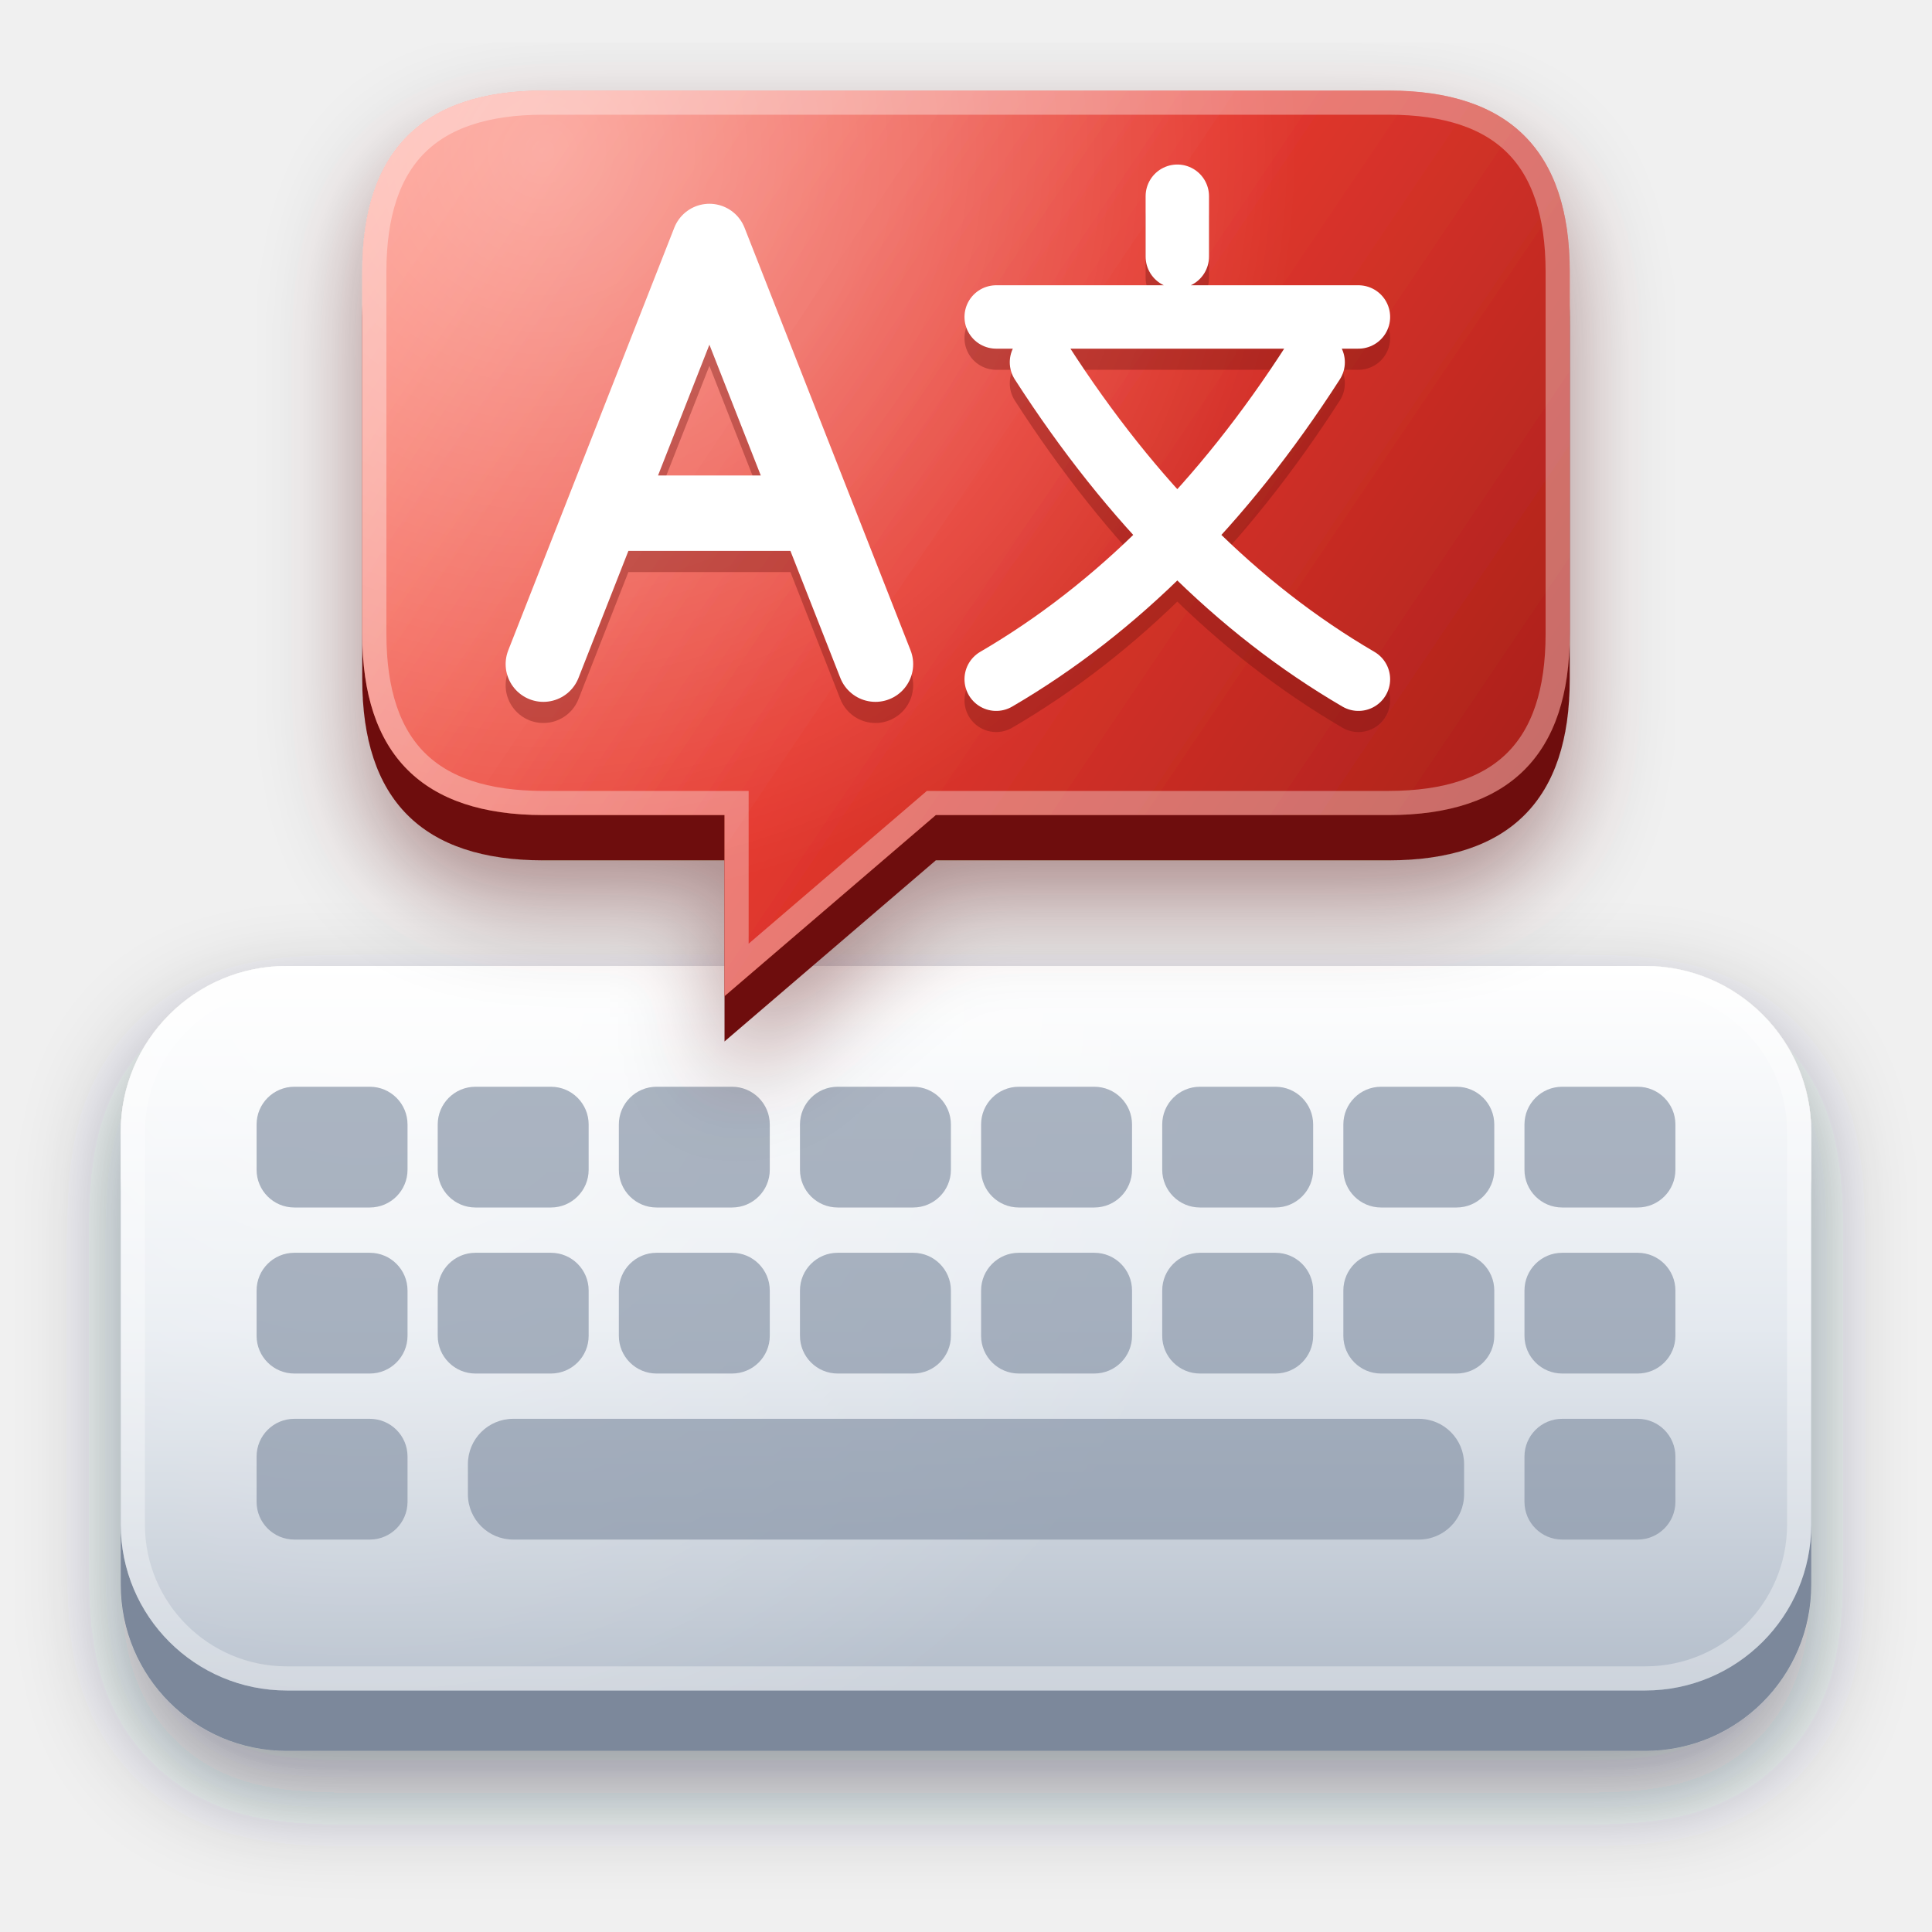
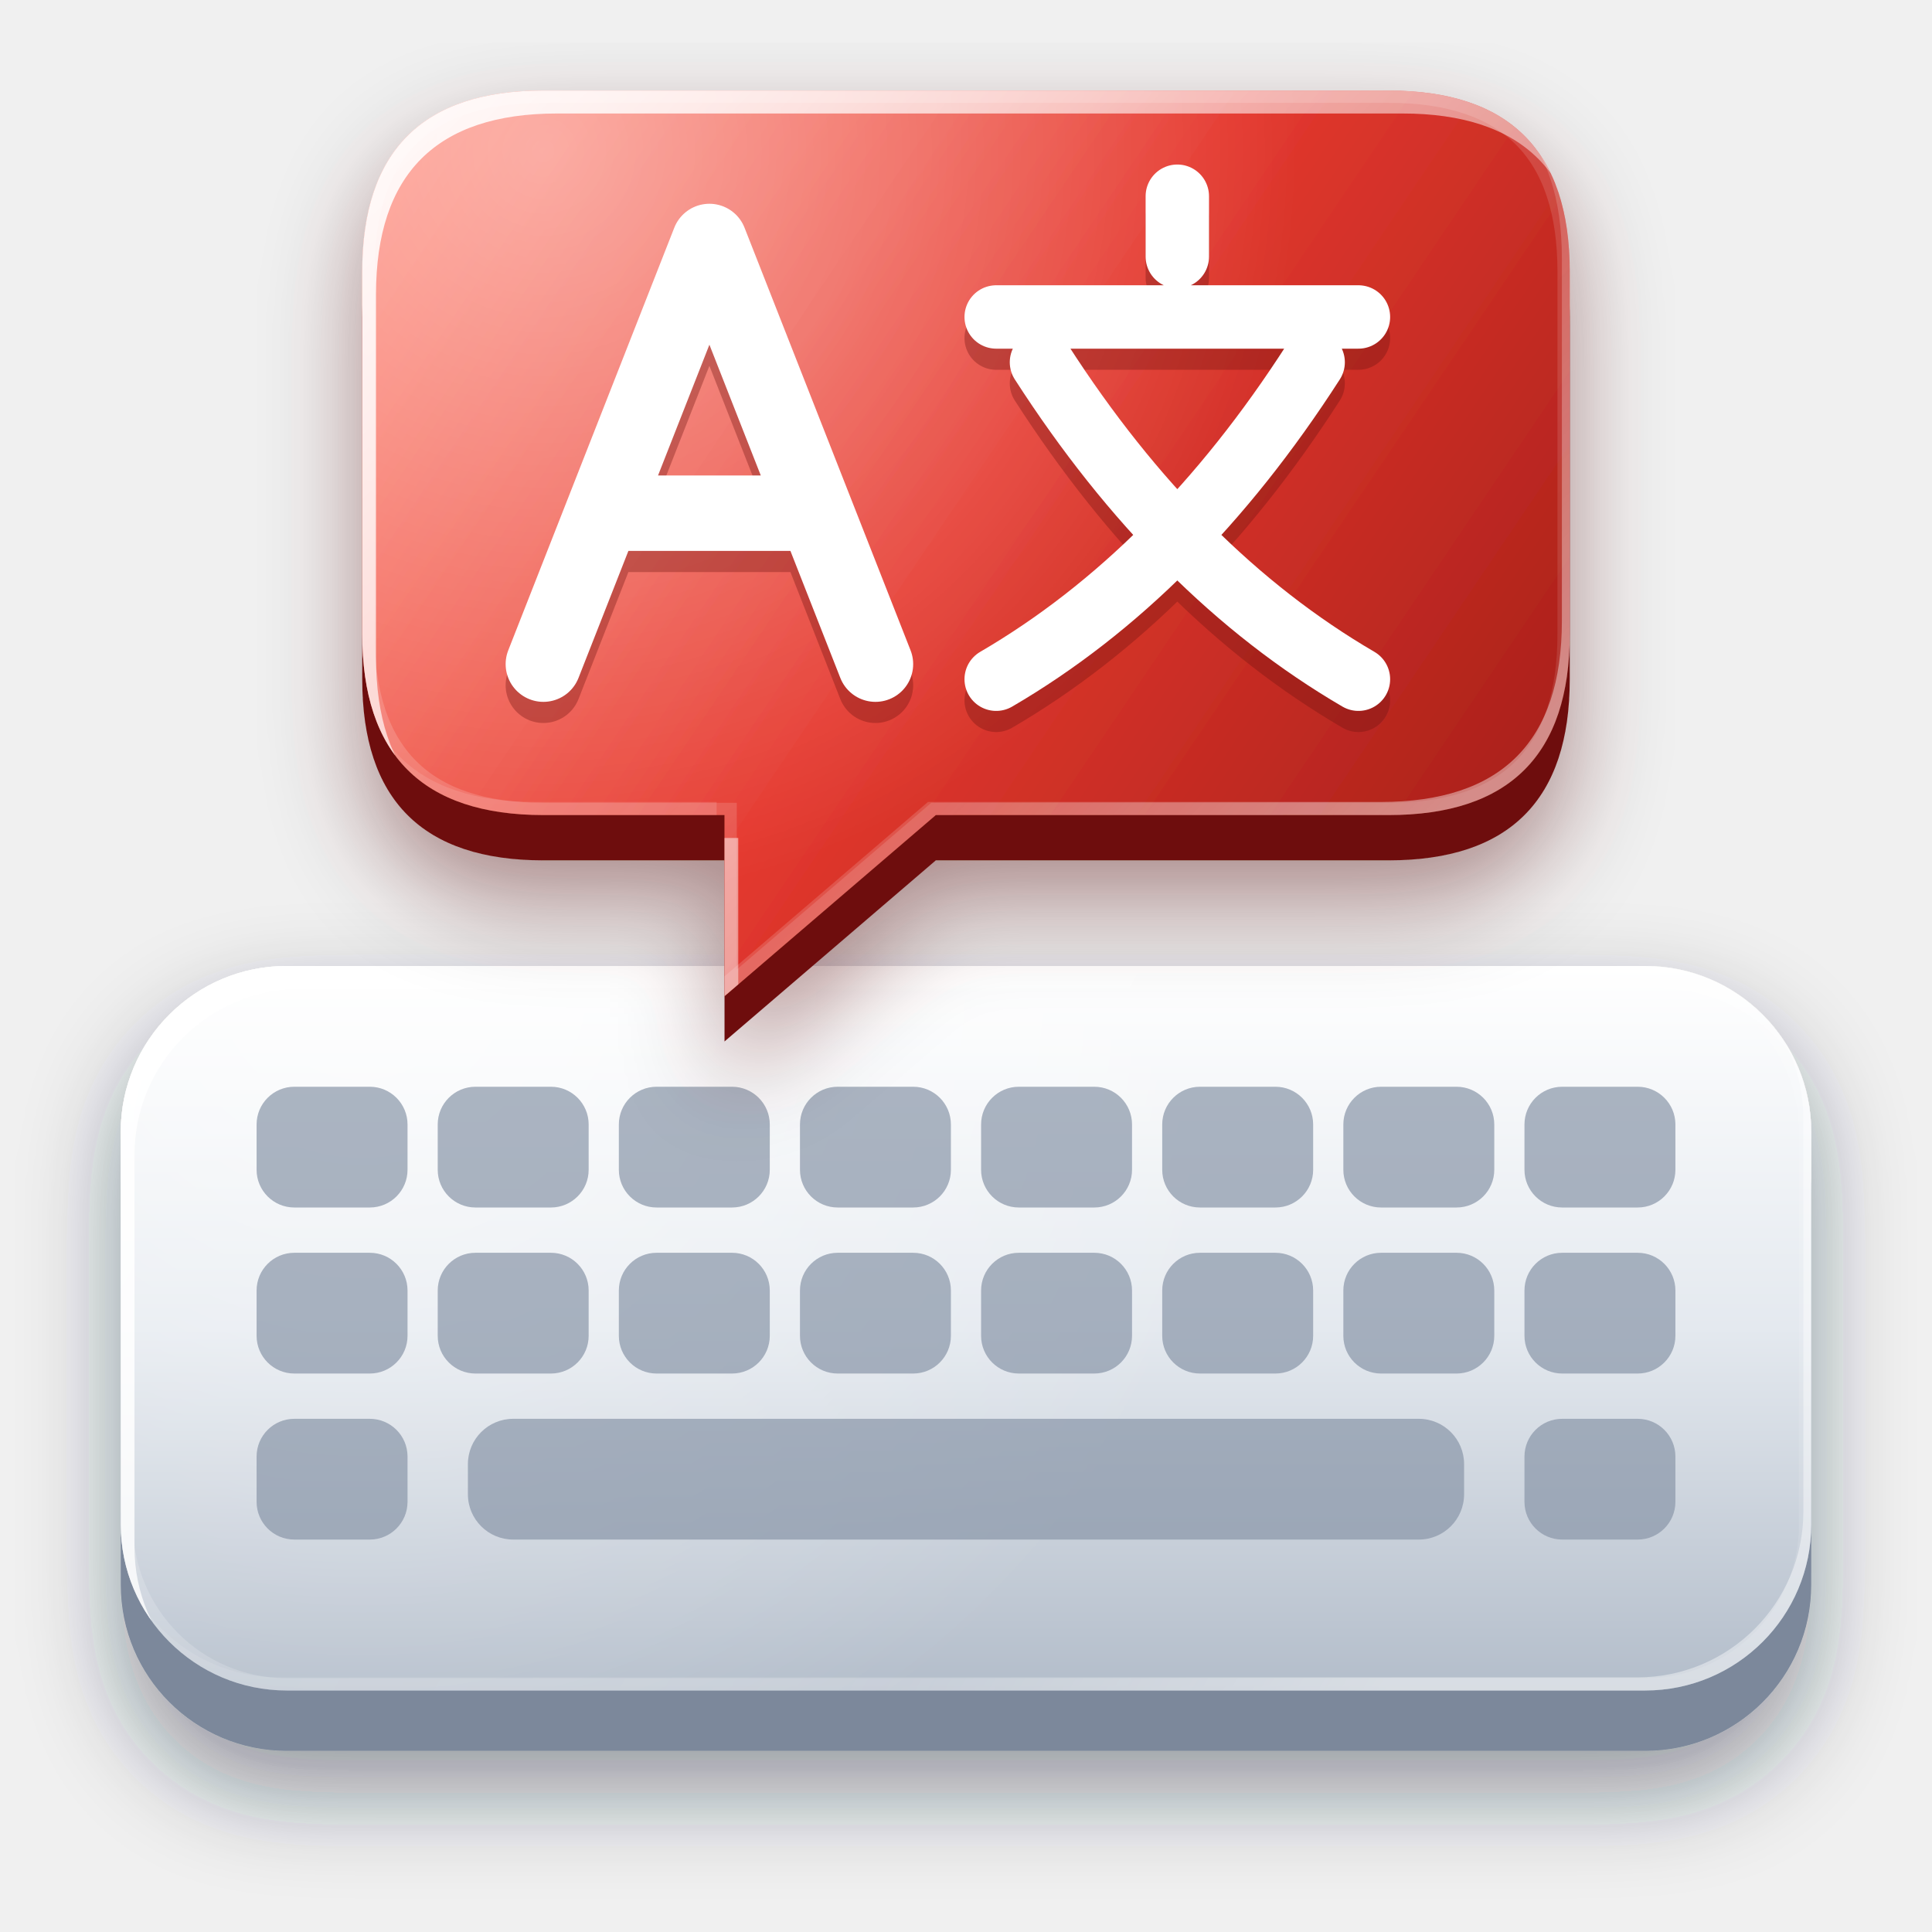
- <svg xmlns="http://www.w3.org/2000/svg" width="128" height="128" viewBox="0 0 128 128" fill="none">
-   <defs>
-     <linearGradient id="sing1" x1="0" y1="64" x2="0" y2="112" gradientUnits="userSpaceOnUse">
-       <stop offset="0" stop-color="#ffffff" />
-       <stop offset="0.5" stop-color="#e4e9ef" />
-       <stop offset="1" stop-color="#b3bdca" />
-     </linearGradient>
-     <filter id="sins2" x="-12" y="-12" width="152" height="152" filterUnits="userSpaceOnUse">
+ <svg xmlns="http://www.w3.org/2000/svg" width="128" height="128" viewBox="0 0 128 128" preserveAspectRatio="none">
+   <defs>
+     <filter id="shadow1" x="-12" y="-12" width="152" height="152" filterUnits="userSpaceOnUse" color-interpolation-filters="sRGB">
      <feDropShadow dx="0" dy="2.8" stdDeviation="3.2" flood-color="#1a2438" flood-opacity="0.42" />
    </filter>
-     <radialGradient id="sinr3" cx="24" cy="64" r="60" gradientUnits="userSpaceOnUse">
-       <stop offset="0" stop-color="#ffffff" stop-opacity="0.5" />
-       <stop offset="1" stop-color="#ffffff" stop-opacity="0" />
-     </radialGradient>
-     <mask id="sink4" maskUnits="userSpaceOnUse" x="0" y="0" width="128" height="128">
-       <rect x="8" y="64" width="112" height="48" rx="11" fill="#ffffff" />
-     </mask>
-     <clipPath id="sinc5">
-       <rect x="8" y="64" width="112" height="48" rx="11" fill="#000" />
+   </defs>
+   <g filter="url(#shadow1)">
+     <g fill="none">
+       <g transform="translate(0 4)">
+         <rect x="8" y="64" width="112" height="48" rx="11" fill="#7c889b" />
+       </g>
+     </g>
+     <g fill="none">
+       <defs>
+         <linearGradient id="l3-sing1" x1="0" y1="64" x2="0" y2="112" gradientUnits="userSpaceOnUse">
+           <stop offset="0" stop-color="#ffffff" />
+           <stop offset="0.5" stop-color="#e4e9ef" />
+           <stop offset="1" stop-color="#b3bdca" />
+         </linearGradient>
+       </defs>
+       <rect x="8" y="64" width="112" height="48" rx="11" fill="url(#l3-sing1)" />
+     </g>
+   </g>
+   <g fill="none">
+     <defs>
+       <radialGradient id="l4-sinr3" cx="24" cy="64" r="60" gradientUnits="userSpaceOnUse">
+         <stop offset="0" stop-color="#ffffff" stop-opacity="0.5" />
+         <stop offset="1" stop-color="#ffffff" stop-opacity="0" />
+       </radialGradient>
+       <mask id="l4-sink4" maskUnits="userSpaceOnUse" x="0" y="0" width="128" height="128">
+         <rect x="8" y="64" width="112" height="48" rx="11" fill="#ffffff" />
+       </mask>
+     </defs>
+     <g mask="url(#l4-sink4)">
+       <rect width="128" height="128" fill="url(#l4-sinr3)" />
+     </g>
+   </g>
+   <defs>
+     <clipPath id="clip5">
+       <path d="M19 64 H109 A11 11 0 0 1 120 75 V101 A11 11 0 0 1 109 112 H19 A11 11 0 0 1 8 101 V75 A11 11 0 0 1 19 64 Z" clip-rule="nonzero" />
    </clipPath>
-     <linearGradient id="sing6" x1="24" y1="6" x2="104" y2="60" gradientUnits="userSpaceOnUse">
-       <stop offset="0" stop-color="#ff8a7a" />
-       <stop offset="0.5" stop-color="#e5392f" />
-       <stop offset="1" stop-color="#a11d17" />
-     </linearGradient>
-     <filter id="sins7" x="-12" y="-12" width="152" height="152" filterUnits="userSpaceOnUse">
+   </defs>
+   <g clip-path="url(#clip5)">
+     <defs>
+       <clipPath id="rim6">
+         <path d="M19 64H109A11 11 0 0 1 120 75V101A11 11 0 0 1 109 112H19A11 11 0 0 1 8 101V75A11 11 0 0 1 19 64Z" clip-rule="nonzero" />
+       </clipPath>
+       <linearGradient id="rim6g0" x1="8" y1="64" x2="92" y2="112" gradientUnits="userSpaceOnUse">
+         <stop offset="0" stop-color="#ffffff" stop-opacity="0.200" />
+         <stop offset="1" stop-color="#ffffff" stop-opacity="0.100" />
+       </linearGradient>
+       <linearGradient id="rim6g1" x1="8" y1="64" x2="92" y2="112" gradientUnits="userSpaceOnUse">
+         <stop offset="0" stop-color="#ffffff" stop-opacity="0.950" />
+         <stop offset="0.45" stop-color="#ffffff" stop-opacity="0.600" />
+         <stop offset="1" stop-color="#ffffff" stop-opacity="0.250" />
+       </linearGradient>
+       <linearGradient id="rim6g2" x1="8" y1="64" x2="92" y2="112" gradientUnits="userSpaceOnUse">
+         <stop offset="0" stop-color="#ffffff" stop-opacity="0.050" />
+         <stop offset="0.7" stop-color="#ffffff" stop-opacity="0.150" />
+         <stop offset="1" stop-color="#ffffff" stop-opacity="0.420" />
+       </linearGradient>
+     </defs>
+     <g clip-path="url(#rim6)">
+       <path d="M19 64H109A11 11 0 0 1 120 75V101A11 11 0 0 1 109 112H19A11 11 0 0 1 8 101V75A11 11 0 0 1 19 64Z" fill="none" stroke="url(#rim6g0)" stroke-width="1.627" />
+       <path d="M19 64H109A11 11 0 0 1 120 75V101A11 11 0 0 1 109 112H19A11 11 0 0 1 8 101V75A11 11 0 0 1 19 64ZM19.911 65.519 H109.911 A11 11 0 0 1 120.911 76.519 V102.519 A11 11 0 0 1 109.911 113.519 H19.911 A11 11 0 0 1 8.911 102.519 V76.519 A11 11 0 0 1 19.911 65.519 Z" fill="url(#rim6g1)" fill-rule="evenodd" />
+       <path d="M19 64H109A11 11 0 0 1 120 75V101A11 11 0 0 1 109 112H19A11 11 0 0 1 8 101V75A11 11 0 0 1 19 64ZM18.479 63.132 H108.479 A11 11 0 0 1 119.479 74.132 V100.132 A11 11 0 0 1 108.479 111.132 H18.479 A11 11 0 0 1 7.479 100.132 V74.132 A11 11 0 0 1 18.479 63.132 Z" fill="url(#rim6g2)" fill-rule="evenodd" />
+     </g>
+   </g>
+   <g fill="none">
+     <rect x="17" y="72" width="10" height="8" rx="2.5" fill="#8995a8" opacity="0.7" />
+   </g>
+   <g fill="none">
+     <rect x="29" y="72" width="10" height="8" rx="2.5" fill="#8995a8" opacity="0.7" />
+   </g>
+   <g fill="none">
+     <rect x="41" y="72" width="10" height="8" rx="2.5" fill="#8995a8" opacity="0.7" />
+   </g>
+   <g fill="none">
+     <rect x="53" y="72" width="10" height="8" rx="2.5" fill="#8995a8" opacity="0.7" />
+   </g>
+   <g fill="none">
+     <rect x="65" y="72" width="10" height="8" rx="2.5" fill="#8995a8" opacity="0.7" />
+   </g>
+   <g fill="none">
+     <rect x="77" y="72" width="10" height="8" rx="2.5" fill="#8995a8" opacity="0.7" />
+   </g>
+   <g fill="none">
+     <rect x="89" y="72" width="10" height="8" rx="2.5" fill="#8995a8" opacity="0.7" />
+   </g>
+   <g fill="none">
+     <rect x="101" y="72" width="10" height="8" rx="2.5" fill="#8995a8" opacity="0.7" />
+   </g>
+   <g fill="none">
+     <rect x="17" y="83" width="10" height="8" rx="2.5" fill="#8995a8" opacity="0.7" />
+   </g>
+   <g fill="none">
+     <rect x="29" y="83" width="10" height="8" rx="2.5" fill="#8995a8" opacity="0.7" />
+   </g>
+   <g fill="none">
+     <rect x="41" y="83" width="10" height="8" rx="2.5" fill="#8995a8" opacity="0.7" />
+   </g>
+   <g fill="none">
+     <rect x="53" y="83" width="10" height="8" rx="2.5" fill="#8995a8" opacity="0.7" />
+   </g>
+   <g fill="none">
+     <rect x="65" y="83" width="10" height="8" rx="2.5" fill="#8995a8" opacity="0.7" />
+   </g>
+   <g fill="none">
+     <rect x="77" y="83" width="10" height="8" rx="2.5" fill="#8995a8" opacity="0.7" />
+   </g>
+   <g fill="none">
+     <rect x="89" y="83" width="10" height="8" rx="2.5" fill="#8995a8" opacity="0.7" />
+   </g>
+   <g fill="none">
+     <rect x="101" y="83" width="10" height="8" rx="2.5" fill="#8995a8" opacity="0.7" />
+   </g>
+   <g fill="none">
+     <rect x="17" y="94" width="10" height="8" rx="2.5" fill="#8995a8" opacity="0.7" />
+   </g>
+   <g fill="none">
+     <rect x="31" y="94" width="66" height="8" rx="3" fill="#8995a8" opacity="0.7" />
+   </g>
+   <g fill="none">
+     <rect x="101" y="94" width="10" height="8" rx="2.5" fill="#8995a8" opacity="0.7" />
+   </g>
+   <defs>
+     <filter id="shadow26" x="-12" y="-12" width="152" height="152" filterUnits="userSpaceOnUse" color-interpolation-filters="sRGB">
      <feDropShadow dx="0" dy="2.8" stdDeviation="3.2" flood-color="#4c0d08" flood-opacity="0.42" />
    </filter>
-     <radialGradient id="sinr8" cx="36" cy="10" r="50" gradientUnits="userSpaceOnUse">
-       <stop offset="0" stop-color="#ffffff" stop-opacity="0.4" />
-       <stop offset="1" stop-color="#ffffff" stop-opacity="0" />
-     </radialGradient>
-     <mask id="sink9" maskUnits="userSpaceOnUse" x="0" y="0" width="128" height="128">
-       <path d="M36 6H92Q104 6 104 18V42Q104 54 92 54H62L48 66V54H36Q24 54 24 42V18Q24 6 36 6Z" fill="#ffffff" />
-     </mask>
-     <clipPath id="sinc10">
-       <path d="M36 6H92Q104 6 104 18V42Q104 54 92 54H62L48 66V54H36Q24 54 24 42V18Q24 6 36 6Z" fill="#000" />
+   </defs>
+   <g filter="url(#shadow26)">
+     <g fill="none">
+       <g transform="translate(0 3)">
+         <path d="M36 6H92Q104 6 104 18V42Q104 54 92 54H62L48 66V54H36Q24 54 24 42V18Q24 6 36 6Z" fill="#6e110d" />
+       </g>
+     </g>
+     <g fill="none">
+       <defs>
+         <linearGradient id="l28-sing6" x1="24" y1="6" x2="104" y2="60" gradientUnits="userSpaceOnUse">
+           <stop offset="0" stop-color="#ff8a7a" />
+           <stop offset="0.5" stop-color="#e5392f" />
+           <stop offset="1" stop-color="#a11d17" />
+         </linearGradient>
+       </defs>
+       <path d="M36 6H92Q104 6 104 18V42Q104 54 92 54H62L48 66V54H36Q24 54 24 42V18Q24 6 36 6Z" fill="url(#l28-sing6)" />
+     </g>
+   </g>
+   <g fill="none">
+     <defs>
+       <radialGradient id="l29-sinr8" cx="36" cy="10" r="50" gradientUnits="userSpaceOnUse">
+         <stop offset="0" stop-color="#ffffff" stop-opacity="0.4" />
+         <stop offset="1" stop-color="#ffffff" stop-opacity="0" />
+       </radialGradient>
+       <mask id="l29-sink9" maskUnits="userSpaceOnUse" x="0" y="0" width="128" height="128">
+         <path d="M36 6H92Q104 6 104 18V42Q104 54 92 54H62L48 66V54H36Q24 54 24 42V18Q24 6 36 6Z" fill="#ffffff" />
+       </mask>
+     </defs>
+     <g mask="url(#l29-sink9)">
+       <rect width="128" height="128" fill="url(#l29-sinr8)" />
+     </g>
+   </g>
+   <defs>
+     <clipPath id="clip30">
+       <path d="M36 6 H92 Q104 6 104 18 V42 Q104 54 92 54 H62 L48 66 V54 H36 Q24 54 24 42 V18 Q24 6 36 6 Z" clip-rule="nonzero" />
    </clipPath>
  </defs>
-   <g filter="url(#sins2)">
-     <g transform="translate(0 4)">
-       <rect x="8" y="64" width="112" height="48" rx="11" fill="#7c889b" />
-     </g>
-     <rect x="8" y="64" width="112" height="48" rx="11" fill="url(#sing1)" />
-   </g>
-   <g mask="url(#sink4)">
-     <rect width="128" height="128" fill="url(#sinr3)" />
-   </g>
-   <g clip-path="url(#sinc5)">
-     <rect x="8" y="64" width="112" height="48" rx="11" fill="none" stroke="#ffffff" stroke-opacity="0.34" stroke-width="3.2" />
-   </g>
-   <rect x="17" y="72" width="10" height="8" rx="2.5" fill="#8995a8" opacity="0.7" />
-   <rect x="29" y="72" width="10" height="8" rx="2.5" fill="#8995a8" opacity="0.7" />
-   <rect x="41" y="72" width="10" height="8" rx="2.5" fill="#8995a8" opacity="0.7" />
-   <rect x="53" y="72" width="10" height="8" rx="2.5" fill="#8995a8" opacity="0.7" />
-   <rect x="65" y="72" width="10" height="8" rx="2.5" fill="#8995a8" opacity="0.7" />
-   <rect x="77" y="72" width="10" height="8" rx="2.5" fill="#8995a8" opacity="0.7" />
-   <rect x="89" y="72" width="10" height="8" rx="2.5" fill="#8995a8" opacity="0.7" />
-   <rect x="101" y="72" width="10" height="8" rx="2.5" fill="#8995a8" opacity="0.7" />
-   <rect x="17" y="83" width="10" height="8" rx="2.5" fill="#8995a8" opacity="0.7" />
-   <rect x="29" y="83" width="10" height="8" rx="2.5" fill="#8995a8" opacity="0.7" />
-   <rect x="41" y="83" width="10" height="8" rx="2.5" fill="#8995a8" opacity="0.7" />
-   <rect x="53" y="83" width="10" height="8" rx="2.5" fill="#8995a8" opacity="0.7" />
-   <rect x="65" y="83" width="10" height="8" rx="2.5" fill="#8995a8" opacity="0.7" />
-   <rect x="77" y="83" width="10" height="8" rx="2.5" fill="#8995a8" opacity="0.7" />
-   <rect x="89" y="83" width="10" height="8" rx="2.5" fill="#8995a8" opacity="0.7" />
-   <rect x="101" y="83" width="10" height="8" rx="2.5" fill="#8995a8" opacity="0.7" />
-   <rect x="17" y="94" width="10" height="8" rx="2.5" fill="#8995a8" opacity="0.7" />
-   <rect x="31" y="94" width="66" height="8" rx="3" fill="#8995a8" opacity="0.7" />
-   <rect x="101" y="94" width="10" height="8" rx="2.5" fill="#8995a8" opacity="0.7" />
-   <g filter="url(#sins7)">
-     <g transform="translate(0 3)">
-       <path d="M36 6H92Q104 6 104 18V42Q104 54 92 54H62L48 66V54H36Q24 54 24 42V18Q24 6 36 6Z" fill="#6e110d" />
-     </g>
-     <path d="M36 6H92Q104 6 104 18V42Q104 54 92 54H62L48 66V54H36Q24 54 24 42V18Q24 6 36 6Z" fill="url(#sing6)" />
-   </g>
-   <g mask="url(#sink9)">
-     <rect width="128" height="128" fill="url(#sinr8)" />
-   </g>
-   <g clip-path="url(#sinc10)">
-     <path d="M36 6H92Q104 6 104 18V42Q104 54 92 54H62L48 66V54H36Q24 54 24 42V18Q24 6 36 6Z" fill="none" stroke="#ffffff" stroke-opacity="0.34" stroke-width="3.2" />
-   </g>
-   <g transform="translate(0 1.4)" opacity="0.35">
-     <path d="M36 44L47 16L58 44M40.5 34H53.5" stroke="#6e110d" stroke-width="5" stroke-linecap="round" stroke-linejoin="round" fill="none" />
-     <path d="M78 13V17M66 21H90M69 24Q78 38 90 45M87 24Q78 38 66 45" stroke="#6e110d" stroke-width="4.2" stroke-linecap="round" stroke-linejoin="round" fill="none" />
-   </g>
-   <path d="M36 44L47 16L58 44M40.5 34H53.5" stroke="#ffffff" stroke-width="5" stroke-linecap="round" stroke-linejoin="round" fill="none" />
-   <path d="M78 13V17M66 21H90M69 24Q78 38 90 45M87 24Q78 38 66 45" stroke="#ffffff" stroke-width="4.2" stroke-linecap="round" stroke-linejoin="round" fill="none" />
+   <g clip-path="url(#clip30)">
+     <defs>
+       <clipPath id="rim31">
+         <path d="M36 6H92Q104 6 104 18V42Q104 54 92 54H62L48 66V54H36Q24 54 24 42V18Q24 6 36 6Z" clip-rule="nonzero" />
+       </clipPath>
+       <linearGradient id="rim31g0" x1="24" y1="6" x2="84" y2="66" gradientUnits="userSpaceOnUse">
+         <stop offset="0" stop-color="#ffffff" stop-opacity="0.200" />
+         <stop offset="1" stop-color="#ffffff" stop-opacity="0.100" />
+       </linearGradient>
+       <linearGradient id="rim31g1" x1="24" y1="6" x2="84" y2="66" gradientUnits="userSpaceOnUse">
+         <stop offset="0" stop-color="#ffffff" stop-opacity="0.950" />
+         <stop offset="0.45" stop-color="#ffffff" stop-opacity="0.600" />
+         <stop offset="1" stop-color="#ffffff" stop-opacity="0.250" />
+       </linearGradient>
+       <linearGradient id="rim31g2" x1="24" y1="6" x2="84" y2="66" gradientUnits="userSpaceOnUse">
+         <stop offset="0" stop-color="#ffffff" stop-opacity="0.050" />
+         <stop offset="0.7" stop-color="#ffffff" stop-opacity="0.150" />
+         <stop offset="1" stop-color="#ffffff" stop-opacity="0.420" />
+       </linearGradient>
+     </defs>
+     <g clip-path="url(#rim31)">
+       <path d="M36 6H92Q104 6 104 18V42Q104 54 92 54H62L48 66V54H36Q24 54 24 42V18Q24 6 36 6Z" fill="none" stroke="url(#rim31g0)" stroke-width="1.627" />
+       <path d="M36 6H92Q104 6 104 18V42Q104 54 92 54H62L48 66V54H36Q24 54 24 42V18Q24 6 36 6ZM36.911 7.519 H92.911 Q104.911 7.519 104.911 19.519 V43.519 Q104.911 55.519 92.911 55.519 H62.911 L48.911 67.519 V55.519 H36.911 Q24.911 55.519 24.911 43.519 V19.519 Q24.911 7.519 36.911 7.519 Z" fill="url(#rim31g1)" fill-rule="evenodd" />
+       <path d="M36 6H92Q104 6 104 18V42Q104 54 92 54H62L48 66V54H36Q24 54 24 42V18Q24 6 36 6ZM35.479 5.132 H91.479 Q103.479 5.132 103.479 17.132 V41.132 Q103.479 53.132 91.479 53.132 H61.479 L47.479 65.132 V53.132 H35.479 Q23.479 53.132 23.479 41.132 V17.132 Q23.479 5.132 35.479 5.132 Z" fill="url(#rim31g2)" fill-rule="evenodd" />
+     </g>
+   </g>
+   <g fill="none">
+     <g transform="translate(0 1.4)" opacity="0.35">
+       <path d="M36 44L47 16L58 44M40.5 34H53.5" stroke="#6e110d" stroke-width="5" stroke-linecap="round" stroke-linejoin="round" fill="none" />
+       <path d="M78 13V17M66 21H90M69 24Q78 38 90 45M87 24Q78 38 66 45" stroke="#6e110d" stroke-width="4.2" stroke-linecap="round" stroke-linejoin="round" fill="none" />
+     </g>
+   </g>
+   <g fill="none">
+     <path d="M36 44L47 16L58 44M40.5 34H53.5" stroke="#ffffff" stroke-width="5" stroke-linecap="round" stroke-linejoin="round" fill="none" />
+   </g>
+   <g fill="none">
+     <path d="M78 13V17M66 21H90M69 24Q78 38 90 45M87 24Q78 38 66 45" stroke="#ffffff" stroke-width="4.2" stroke-linecap="round" stroke-linejoin="round" fill="none" />
+   </g>
</svg>
